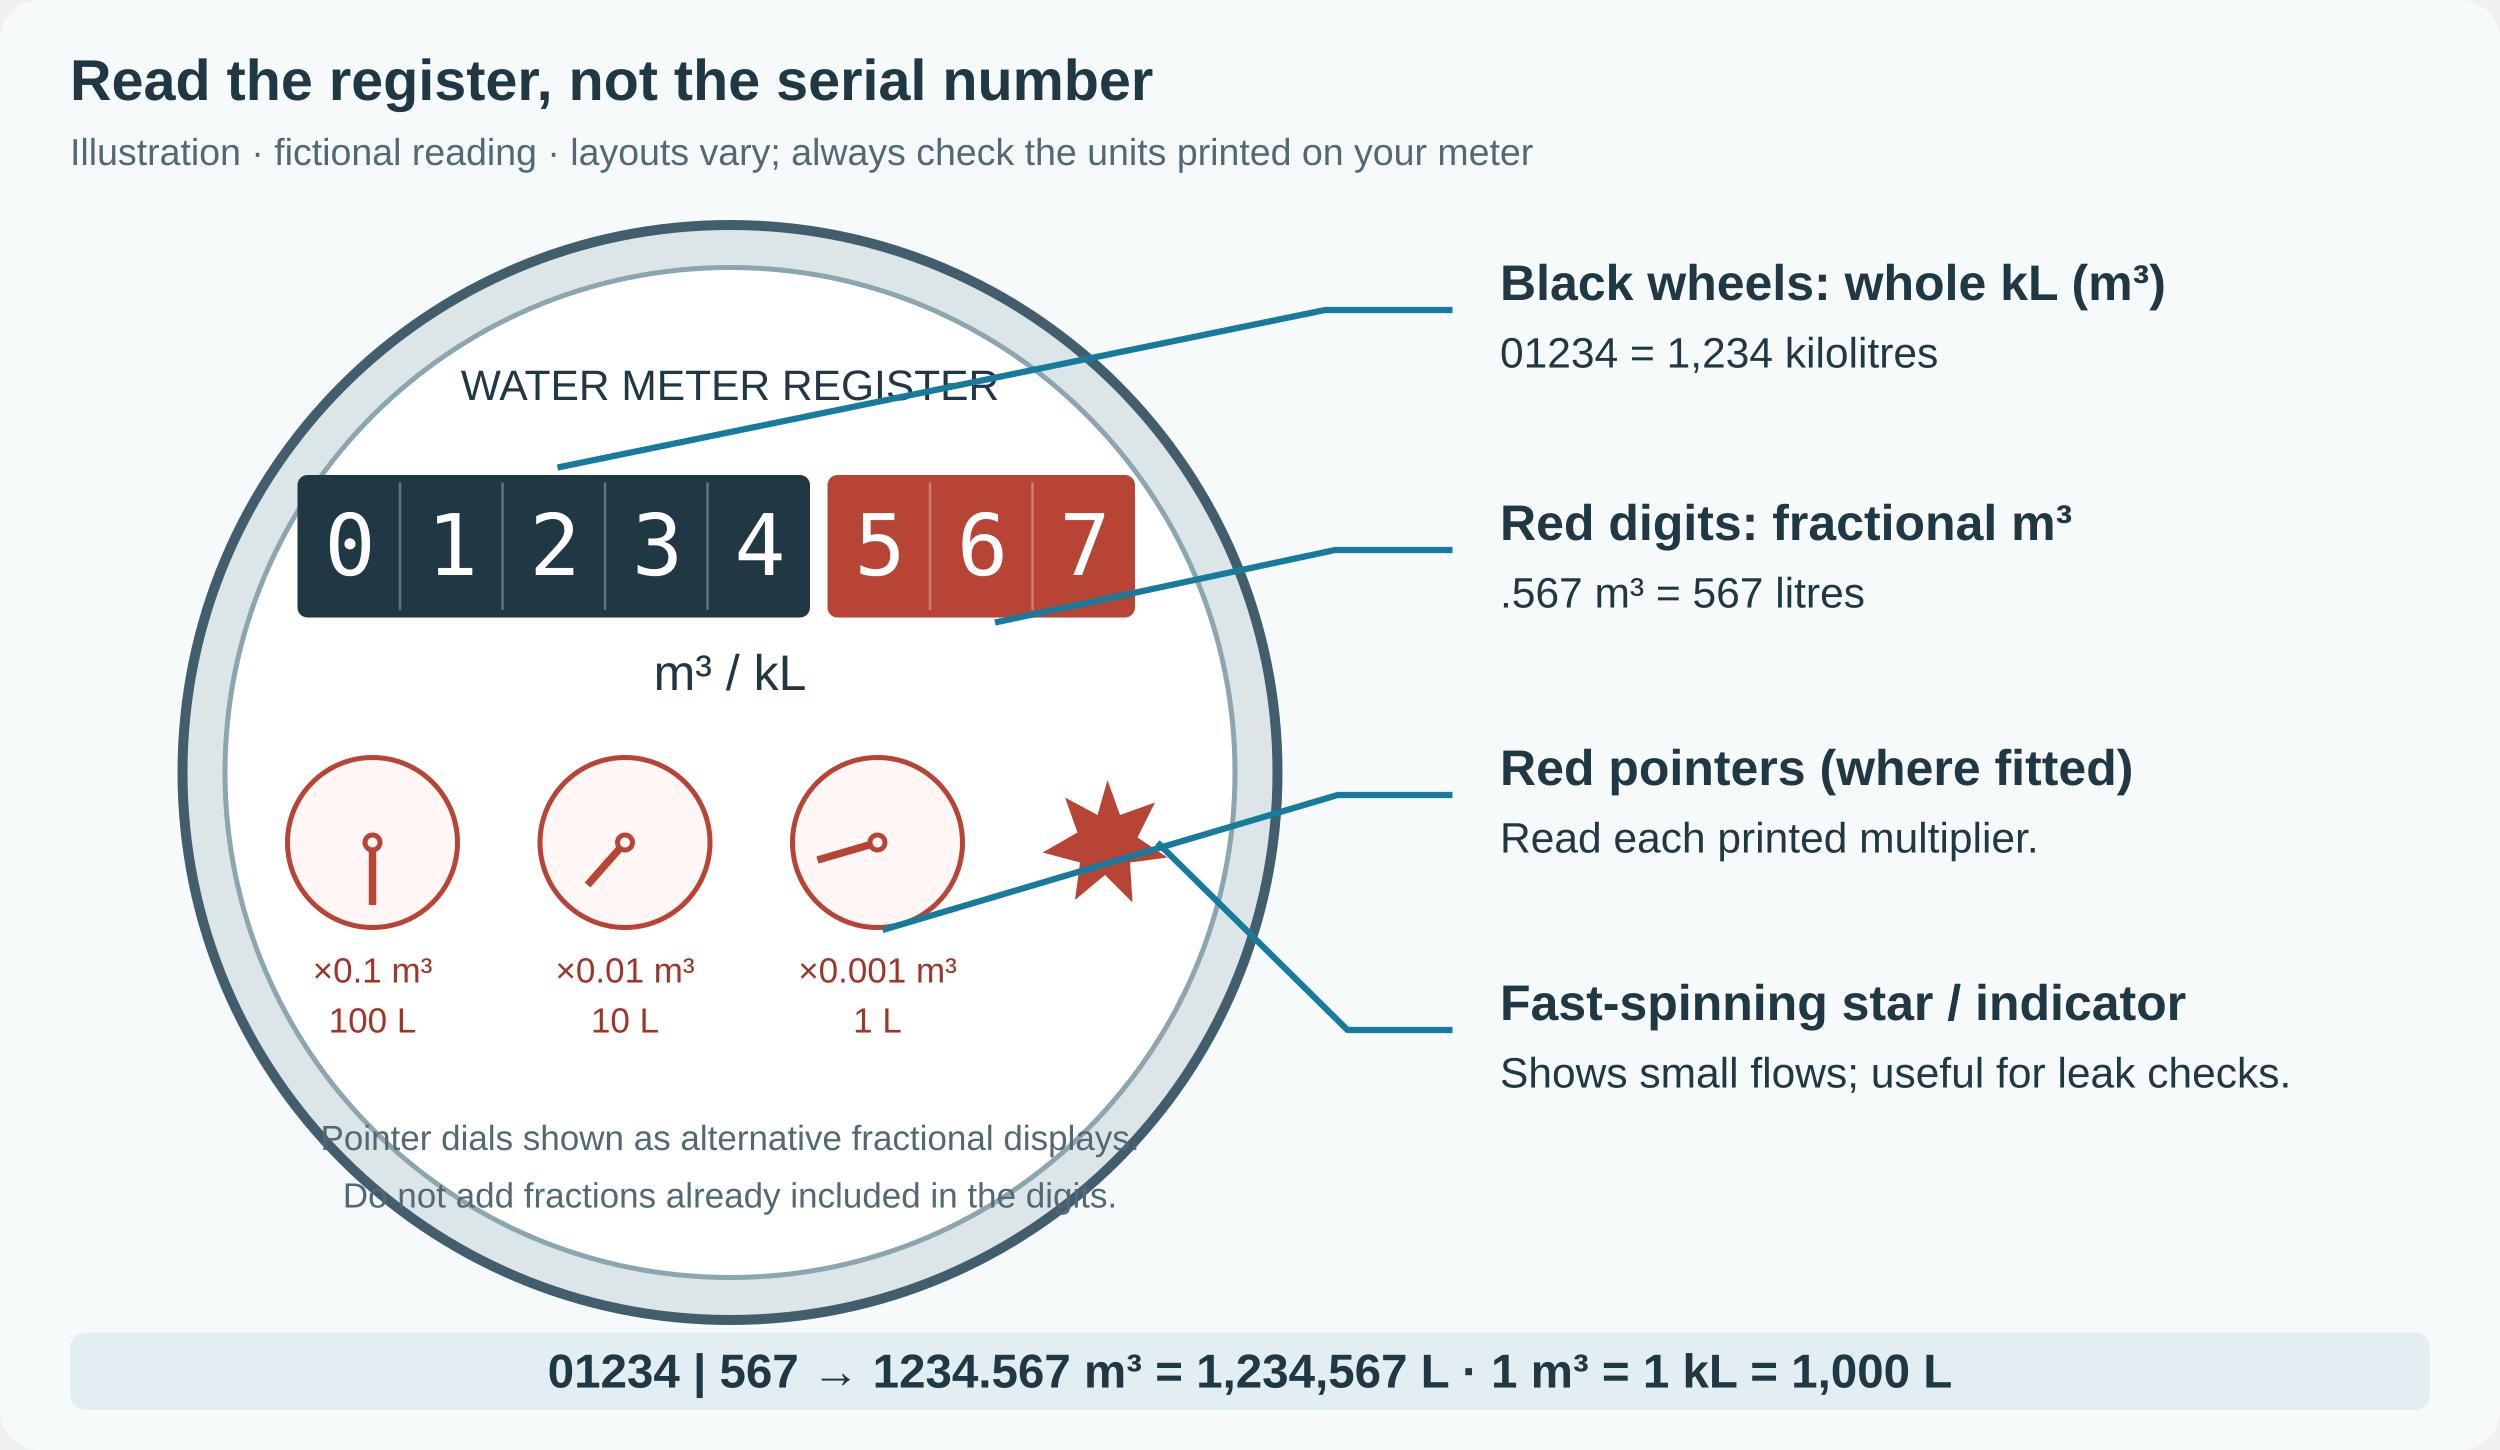
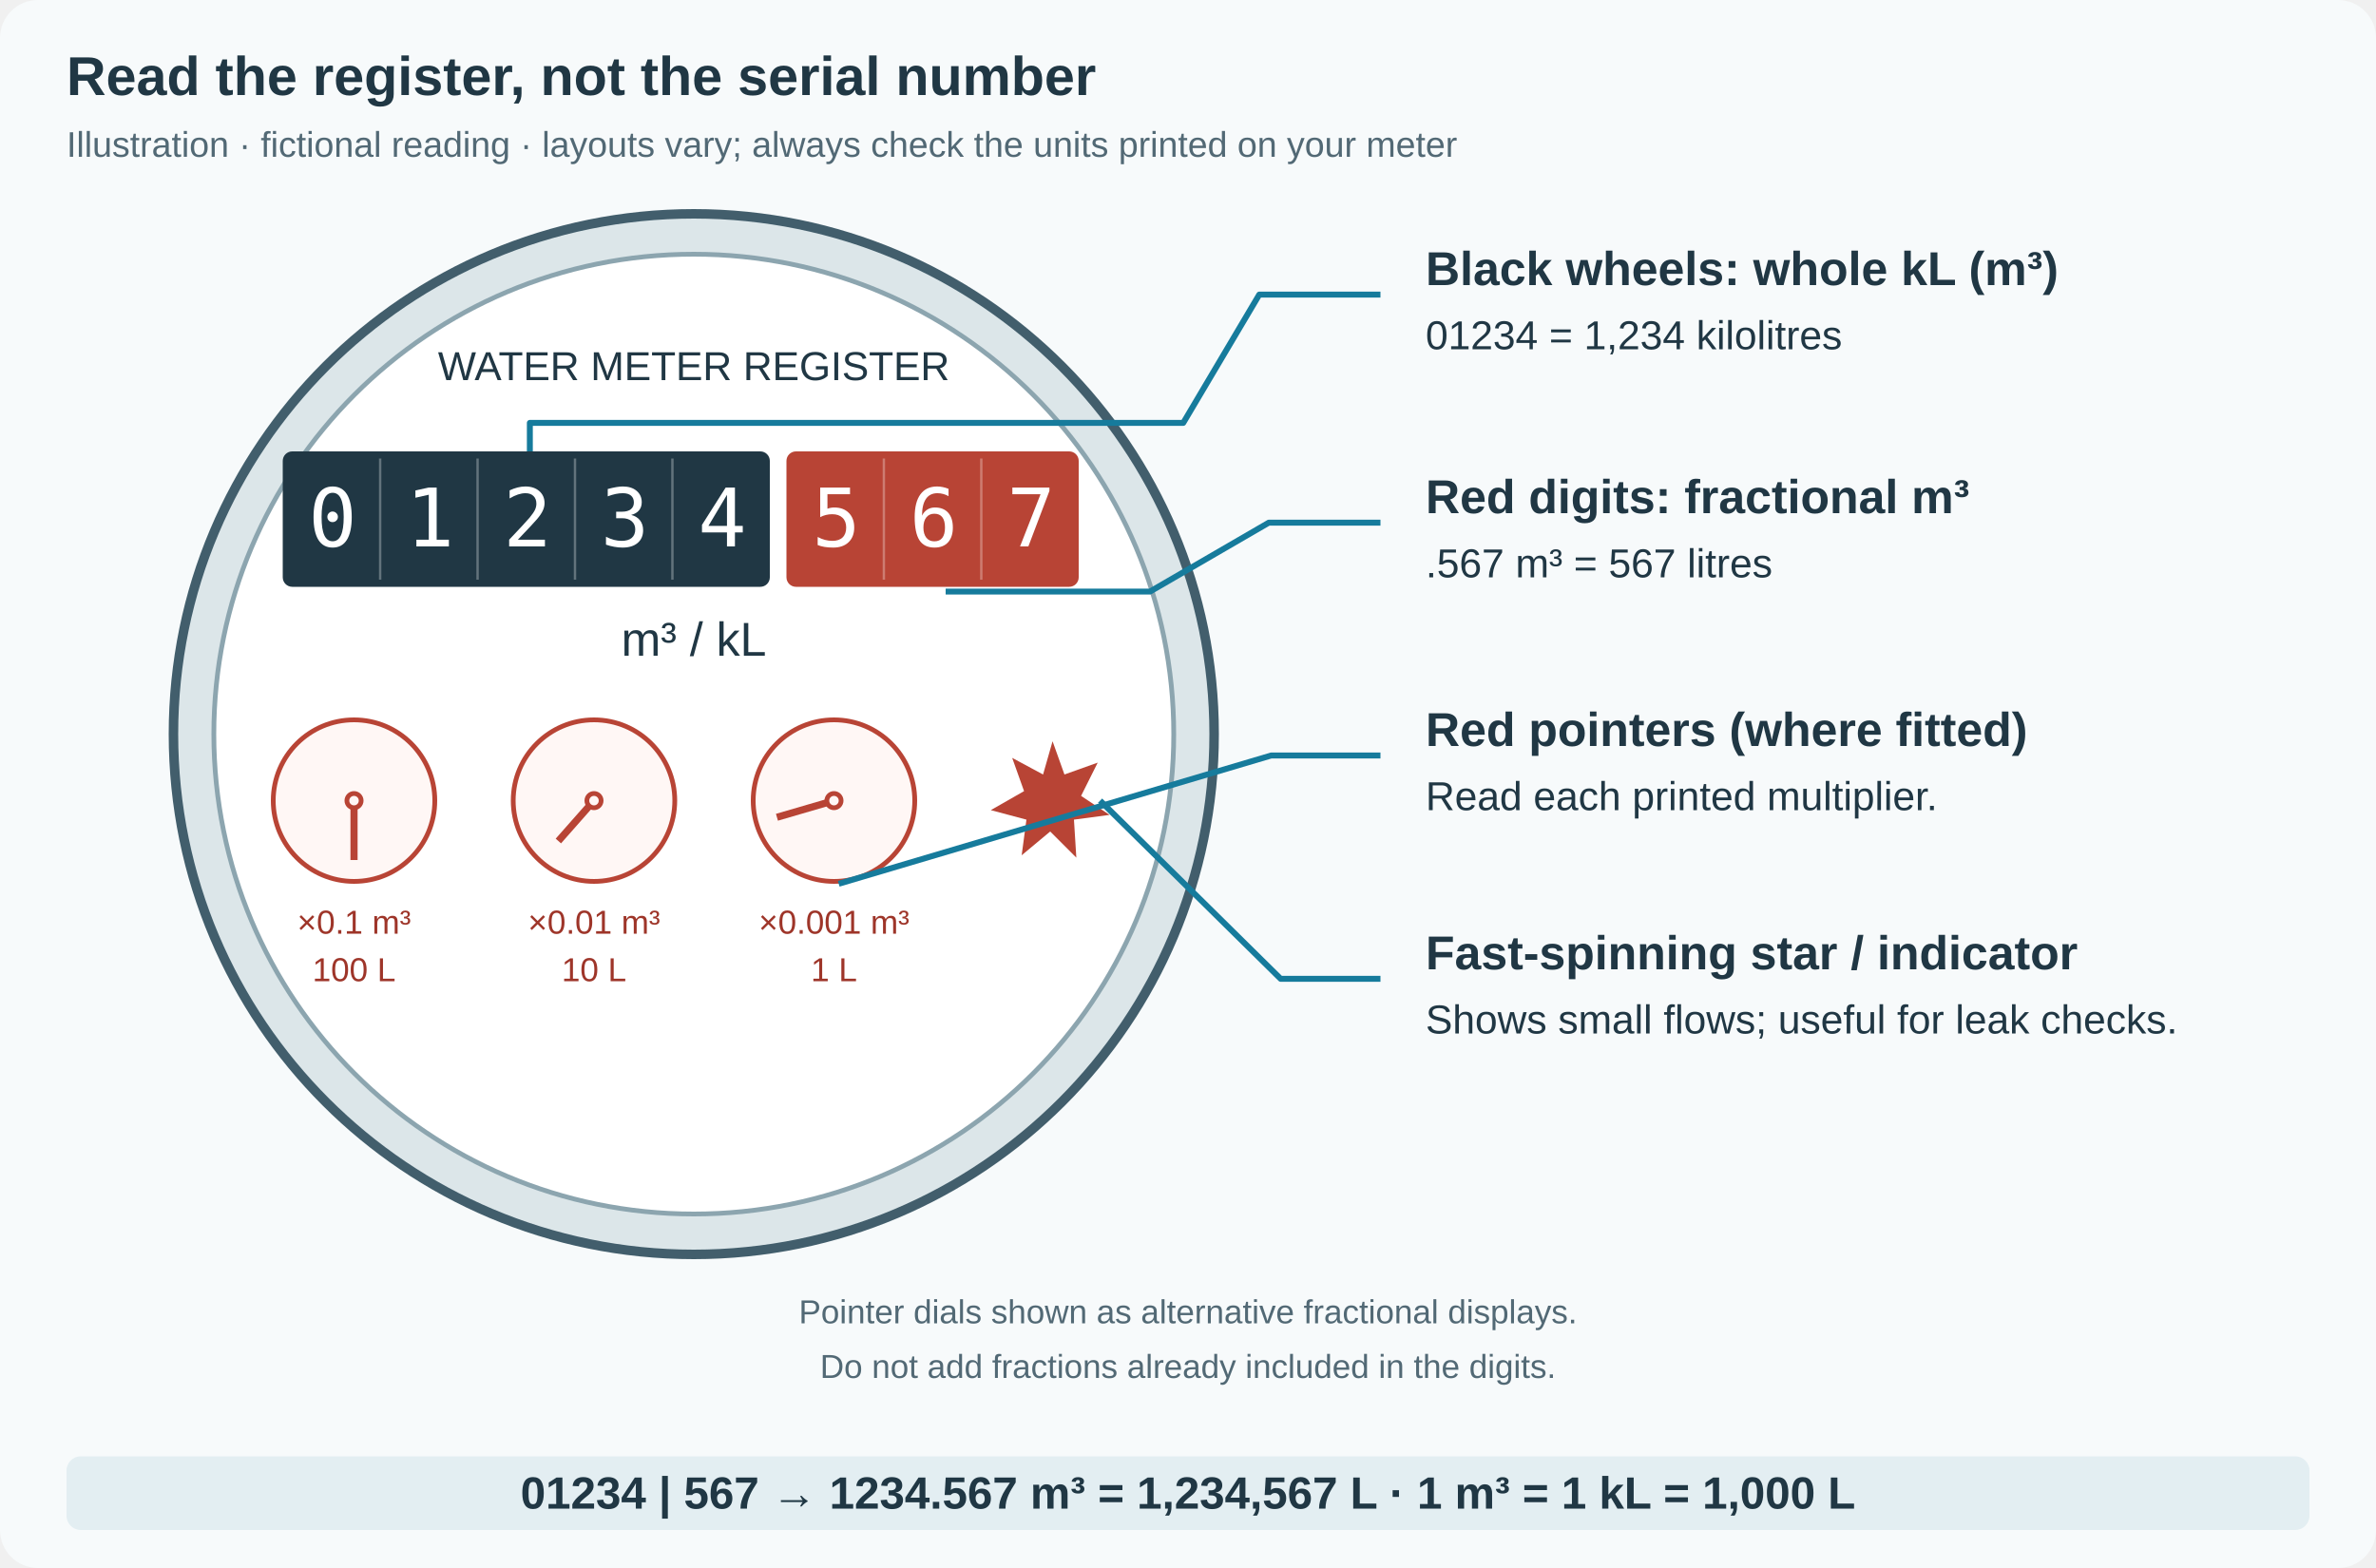
- <svg xmlns="http://www.w3.org/2000/svg" width="1000" height="580" viewBox="0 0 1000 580" role="img" aria-labelledby="title desc">
-   <rect width="1000" height="580" rx="16" fill="#f7fafb" />
+ <svg xmlns="http://www.w3.org/2000/svg" width="1000" height="660" viewBox="0 0 1000 660" role="img" aria-labelledby="title desc">
+   <rect width="1000" height="660" rx="16" fill="#f7fafb" />
  <g font-family="Arial, sans-serif" fill="#203744">
    <text x="28" y="40" font-size="23" font-weight="700">Read the register, not the serial number</text>
    <text x="28" y="66" font-size="15" fill="#526975">Illustration · fictional reading · layouts vary; always check the units printed on your meter</text>
    <circle cx="292" cy="309" r="219" fill="#dce6e9" stroke="#425e6c" stroke-width="4" />
    <circle cx="292" cy="309" r="202" fill="#fff" stroke="#8ca5af" stroke-width="2" />
    <text x="292" y="160" font-size="17" text-anchor="middle">WATER METER REGISTER</text>
    <rect x="119" y="190" width="205" height="57" rx="4" fill="#203744" />
    <rect x="331" y="190" width="123" height="57" rx="4" fill="#b84435" />
    <g font-family="monospace" font-size="34" text-anchor="middle" fill="#fff">
      <text x="140" y="230">0</text>
      <text x="181" y="230">1</text>
      <text x="222" y="230">2</text>
      <text x="263" y="230">3</text>
      <text x="304" y="230">4</text>
      <text x="352" y="230">5</text>
      <text x="393" y="230">6</text>
      <text x="434" y="230">7</text>
    </g>
    <path d="M160 193V244M201 193V244M242 193V244M283 193V244M372 193V244M413 193V244" stroke="#fff" stroke-opacity=".3" />
    <text x="292" y="276" font-size="20" text-anchor="middle">m³ / kL</text>
    <g fill="#fff7f5" stroke="#b84435" stroke-width="2">
      <circle cx="149" cy="337" r="34" />
      <circle cx="250" cy="337" r="34" />
      <circle cx="351" cy="337" r="34" />
      <path d="M149 337L149 362M250 337L235 354M351 337L327 344" fill="none" stroke-width="3" />
      <circle cx="149" cy="337" r="3" />
      <circle cx="250" cy="337" r="3" />
      <circle cx="351" cy="337" r="3" />
    </g>
    <g fill="#9e3529" font-size="14" text-anchor="middle">
      <text x="149" y="393">×0.1 m³</text>
      <text x="149" y="413">100 L</text>
      <text x="250" y="393">×0.01 m³</text>
      <text x="250" y="413">10 L</text>
      <text x="351" y="393">×0.001 m³</text>
      <text x="351" y="413">1 L</text>
    </g>
    <path d="M443 312L448 326L462 321L455 335L467 343L452 345L453 361L442 350L430 360L432 345L417 341L431 333L426 319L439 326Z" fill="#b84435" />
-     <text x="292" y="460" text-anchor="middle" font-size="14" fill="#526975">Pointer dials shown as alternative fractional displays.</text>
-     <text x="292" y="483" text-anchor="middle" font-size="14" fill="#526975">Do not add fractions already included in the digits.</text>
+     <text x="500" y="557" text-anchor="middle" font-size="14" fill="#526975">Pointer dials shown as alternative fractional displays.</text>
+     <text x="500" y="580" text-anchor="middle" font-size="14" fill="#526975">Do not add fractions already included in the digits.</text>
    <g fill="none" stroke="#167b9c" stroke-width="2.5" stroke-linejoin="round">
-       <path d="M223 187L530 124H581" />
-       <path d="M398 249L534 220H581" />
+       <path d="M223 190V178H498L530 124H581" />
+       <path d="M398 249H484L534 220H581" />
      <path d="M353 372L535 318H581" />
      <path d="M463 337L539 412H581" />
    </g>
    <text x="600" y="120" font-size="20" font-weight="700">Black wheels: whole kL (m³)</text>
    <text x="600" y="147" font-size="17">01234 = 1,234 kilolitres</text>
    <text x="600" y="216" font-size="20" font-weight="700">Red digits: fractional m³</text>
    <text x="600" y="243" font-size="17">.567 m³ = 567 litres</text>
    <text x="600" y="314" font-size="20" font-weight="700">Red pointers (where fitted)</text>
    <text x="600" y="341" font-size="17">Read each printed multiplier.</text>
    <text x="600" y="408" font-size="20" font-weight="700">Fast-spinning star / indicator</text>
    <text x="600" y="435" font-size="17">Shows small flows; useful for leak checks.</text>
-     <rect x="28" y="533" width="944" height="31" rx="6" fill="#e3eef2" />
-     <text x="500" y="555" text-anchor="middle" font-size="19" font-weight="700">01234 | 567 → 1234.567 m³ = 1,234,567 L · 1 m³ = 1 kL = 1,000 L</text>
+     <rect x="28" y="613" width="944" height="31" rx="6" fill="#e3eef2" />
+     <text x="500" y="635" text-anchor="middle" font-size="19" font-weight="700">01234 | 567 → 1234.567 m³ = 1,234,567 L · 1 m³ = 1 kL = 1,000 L</text>
  </g>
</svg>
